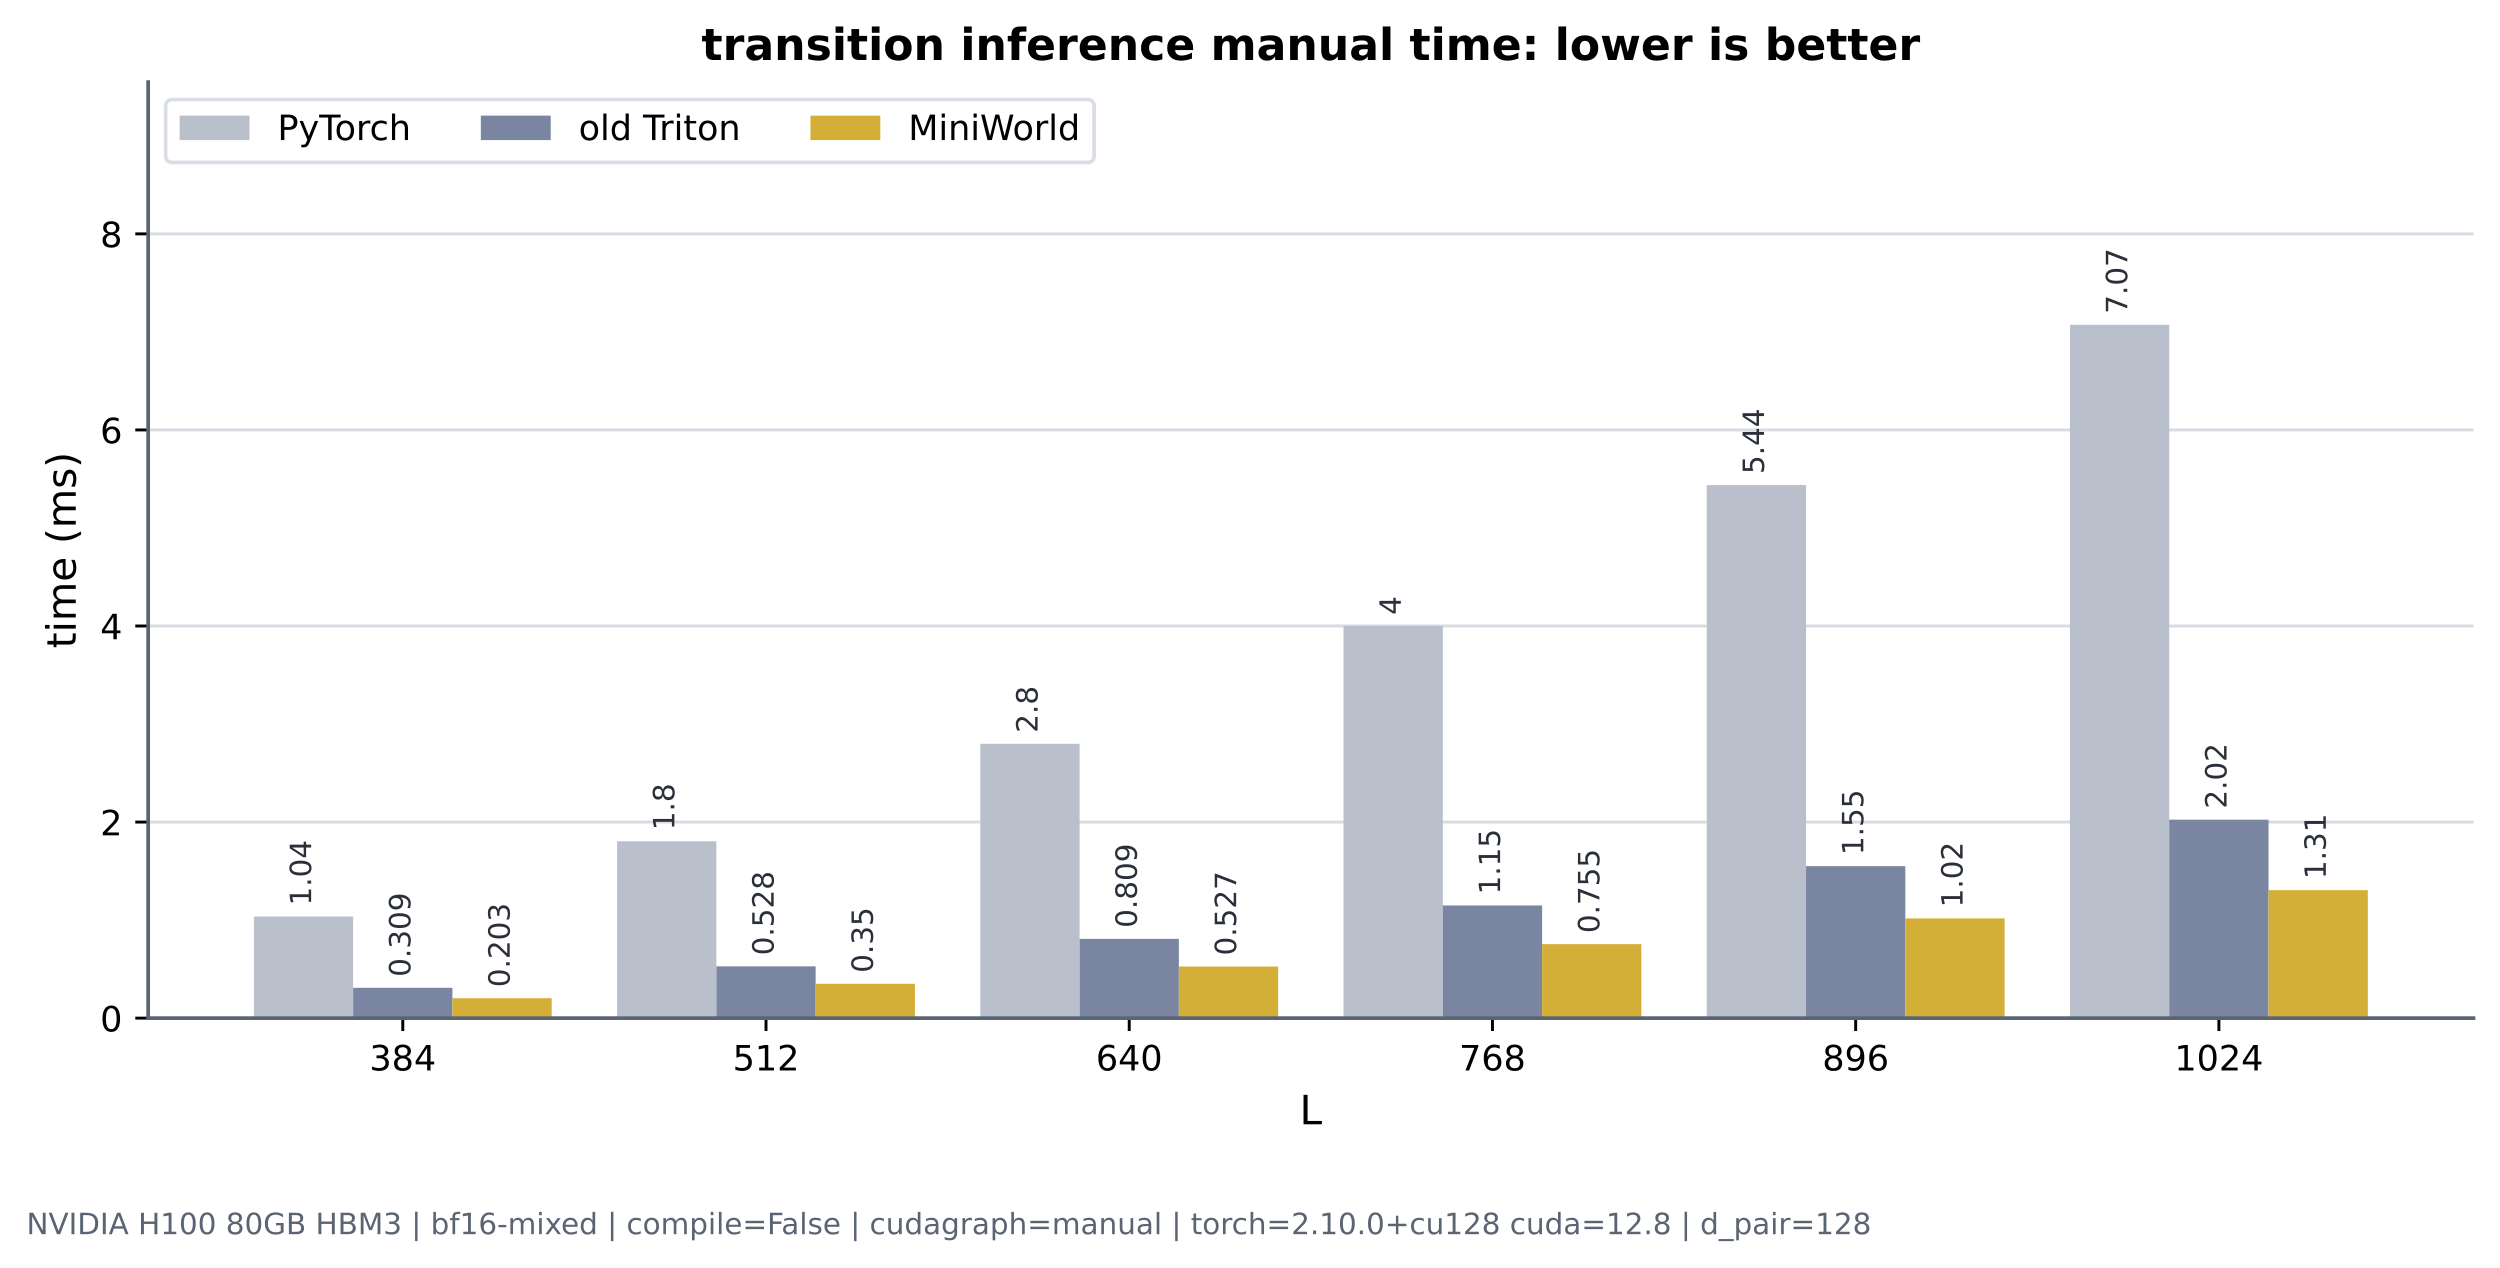
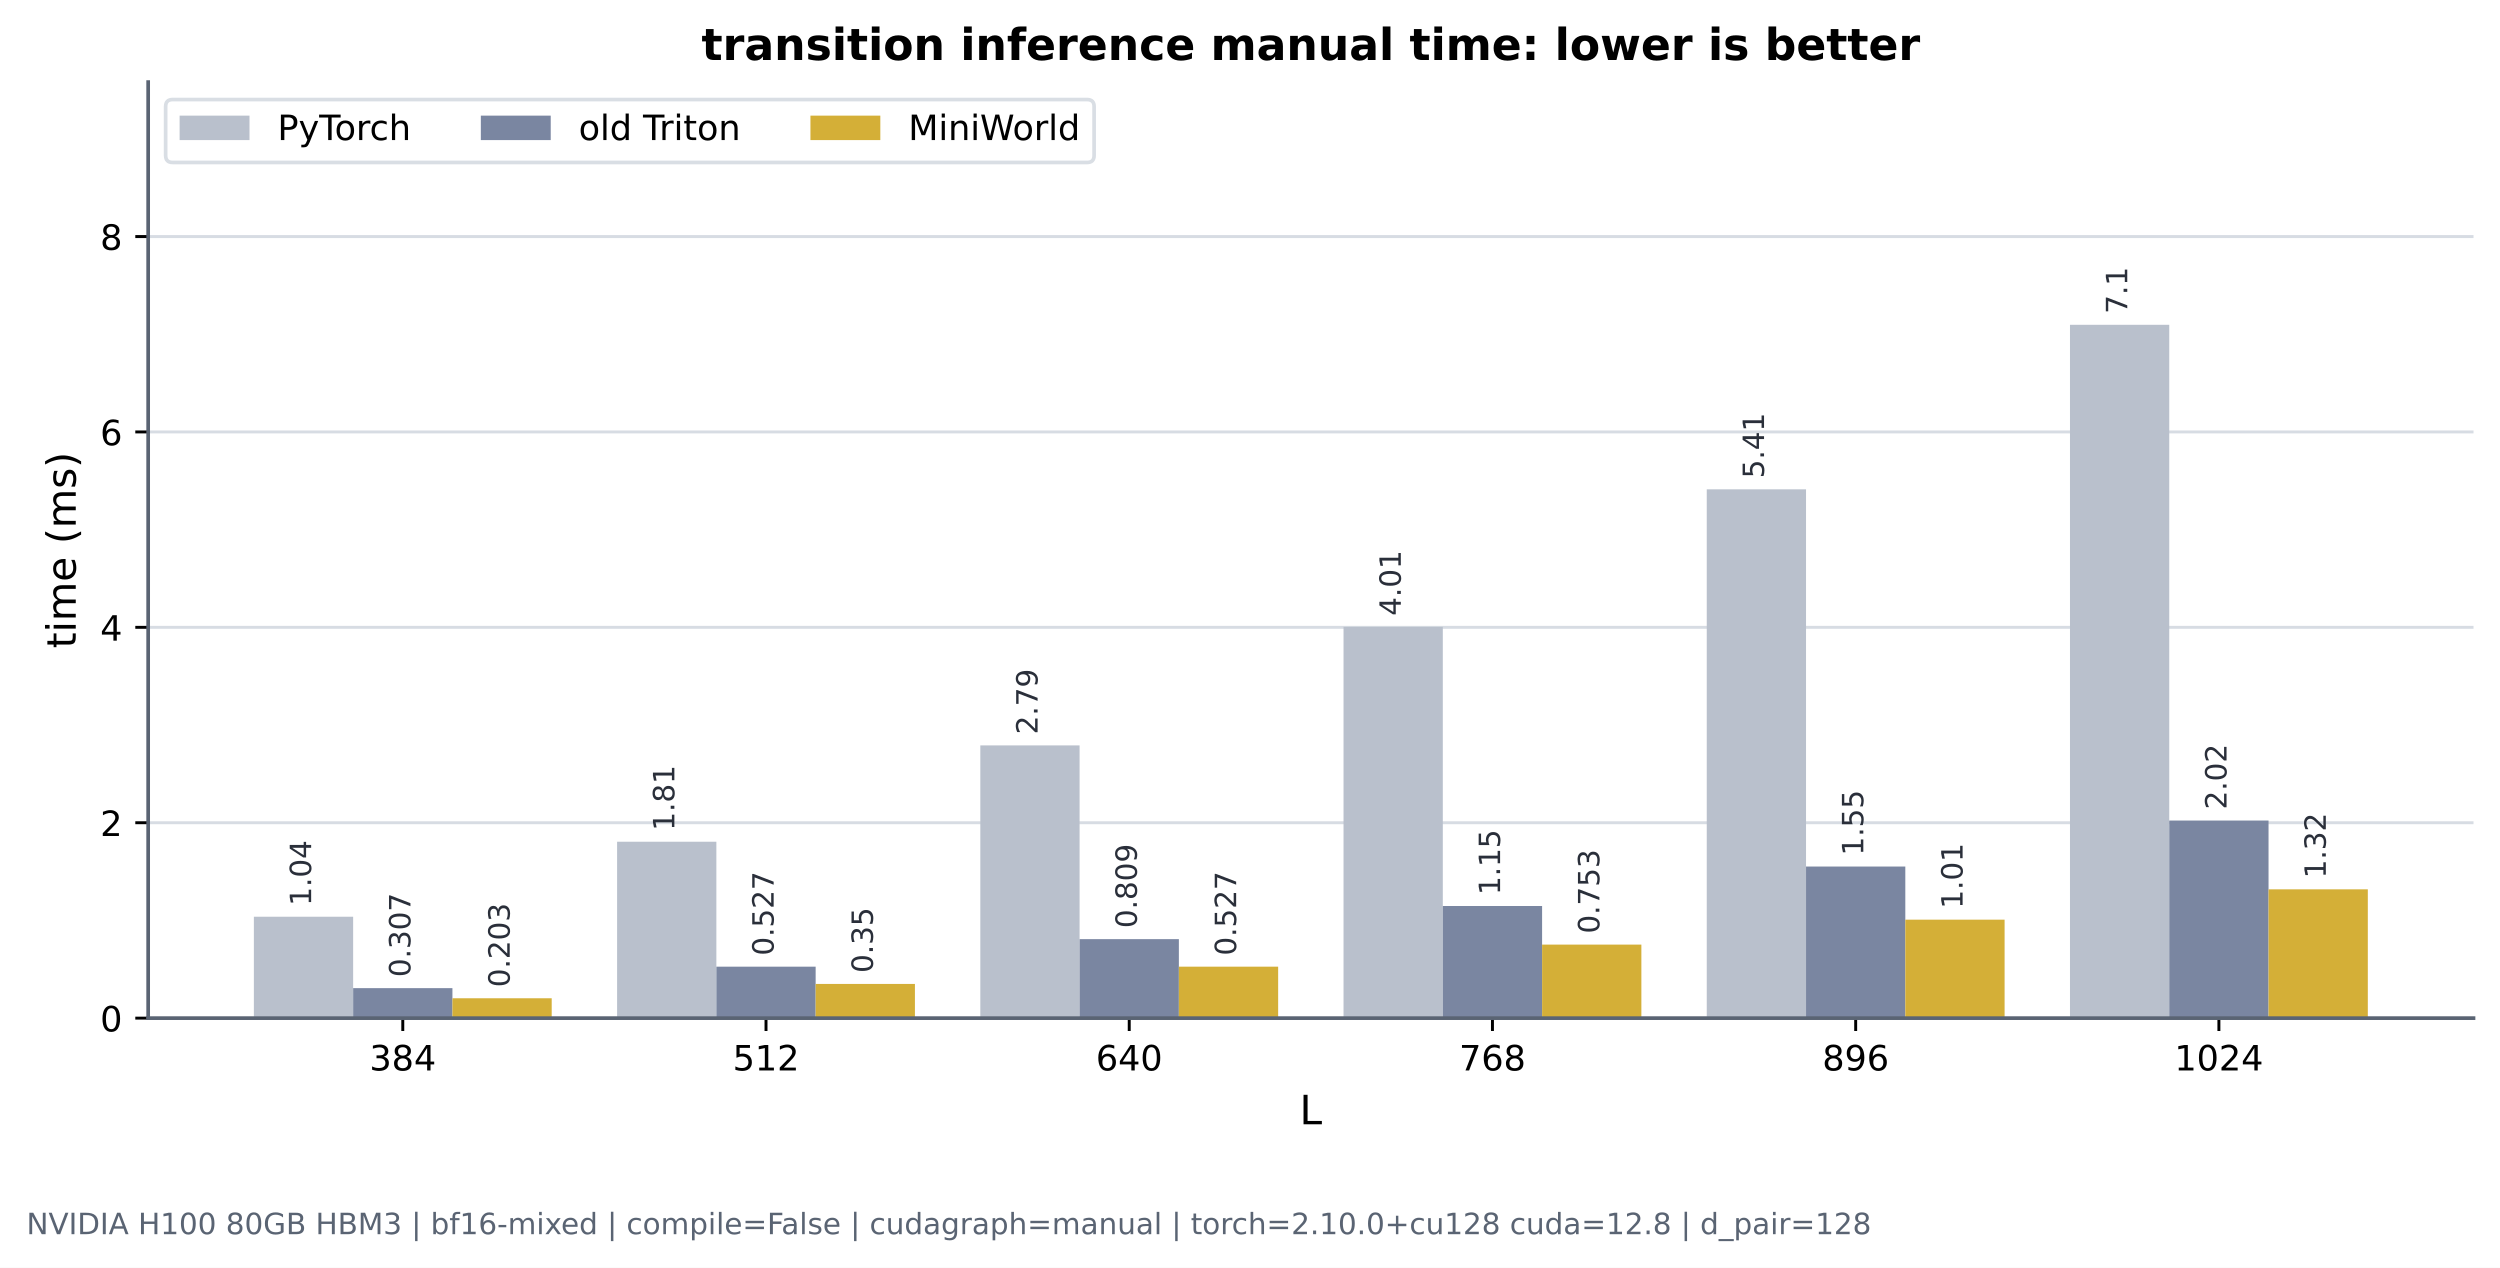
<svg xmlns="http://www.w3.org/2000/svg" xmlns:xlink="http://www.w3.org/1999/xlink" width="679.68pt" height="344.665pt" viewBox="0 0 679.68 344.665" version="1.1">
  <defs>
    <style type="text/css">*{stroke-linejoin: round; stroke-linecap: butt}</style>
  </defs>
  <g id="figure_1">
    <g id="patch_1">
      <path d="M 0 344.665  L 679.68 344.665  L 679.68 0  L 0 0  z " style="fill: #ffffff" />
    </g>
    <g id="axes_1">
      <g id="patch_2">
        <path d="M 40.283 276.805  L 672.48 276.805  L 672.48 22.318  L 40.283 22.318  z " style="fill: #ffffff" />
      </g>
      <g id="matplotlib.axis_1">
        <g id="xtick_1">
          <g id="line2d_1">
            <defs>
-               <path id="m107c1e9575" d="M 0 0  L 0 3.5  " style="stroke: #000000; stroke-width: 0.8" />
+               <path id="m5fc13c3936" d="M 0 0  L 0 3.5  " style="stroke: #000000; stroke-width: 0.8" />
            </defs>
            <g>
-               <use xlink:href="#m107c1e9575" x="109.506" y="276.805" style="stroke: #000000; stroke-width: 0.8" />
+               <use xlink:href="#m5fc13c3936" x="109.506" y="276.805" style="stroke: #000000; stroke-width: 0.8" />
            </g>
          </g>
          <g id="text_1">
            <text style="font-size: 9.5px; font-family: 'DejaVu Sans', 'Arial', 'Helvetica', sans-serif; text-anchor: middle" x="109.506" y="291.023" transform="rotate(-0 109.5063 291.0227)">384</text>
          </g>
        </g>
        <g id="xtick_2">
          <g id="line2d_2">
            <g>
-               <use xlink:href="#m107c1e9575" x="208.256" y="276.805" style="stroke: #000000; stroke-width: 0.8" />
+               <use xlink:href="#m5fc13c3936" x="208.256" y="276.805" style="stroke: #000000; stroke-width: 0.8" />
            </g>
          </g>
          <g id="text_2">
            <text style="font-size: 9.5px; font-family: 'DejaVu Sans', 'Arial', 'Helvetica', sans-serif; text-anchor: middle" x="208.256" y="291.023" transform="rotate(-0 208.2563 291.0227)">512</text>
          </g>
        </g>
        <g id="xtick_3">
          <g id="line2d_3">
            <g>
-               <use xlink:href="#m107c1e9575" x="307.006" y="276.805" style="stroke: #000000; stroke-width: 0.8" />
+               <use xlink:href="#m5fc13c3936" x="307.006" y="276.805" style="stroke: #000000; stroke-width: 0.8" />
            </g>
          </g>
          <g id="text_3">
            <text style="font-size: 9.5px; font-family: 'DejaVu Sans', 'Arial', 'Helvetica', sans-serif; text-anchor: middle" x="307.006" y="291.023" transform="rotate(-0 307.0063 291.0227)">640</text>
          </g>
        </g>
        <g id="xtick_4">
          <g id="line2d_4">
            <g>
-               <use xlink:href="#m107c1e9575" x="405.756" y="276.805" style="stroke: #000000; stroke-width: 0.8" />
+               <use xlink:href="#m5fc13c3936" x="405.756" y="276.805" style="stroke: #000000; stroke-width: 0.8" />
            </g>
          </g>
          <g id="text_4">
            <text style="font-size: 9.5px; font-family: 'DejaVu Sans', 'Arial', 'Helvetica', sans-serif; text-anchor: middle" x="405.756" y="291.023" transform="rotate(-0 405.7563 291.0227)">768</text>
          </g>
        </g>
        <g id="xtick_5">
          <g id="line2d_5">
            <g>
-               <use xlink:href="#m107c1e9575" x="504.506" y="276.805" style="stroke: #000000; stroke-width: 0.8" />
+               <use xlink:href="#m5fc13c3936" x="504.506" y="276.805" style="stroke: #000000; stroke-width: 0.8" />
            </g>
          </g>
          <g id="text_5">
            <text style="font-size: 9.5px; font-family: 'DejaVu Sans', 'Arial', 'Helvetica', sans-serif; text-anchor: middle" x="504.506" y="291.023" transform="rotate(-0 504.5063 291.0227)">896</text>
          </g>
        </g>
        <g id="xtick_6">
          <g id="line2d_6">
            <g>
-               <use xlink:href="#m107c1e9575" x="603.256" y="276.805" style="stroke: #000000; stroke-width: 0.8" />
+               <use xlink:href="#m5fc13c3936" x="603.256" y="276.805" style="stroke: #000000; stroke-width: 0.8" />
            </g>
          </g>
          <g id="text_6">
            <text style="font-size: 9.5px; font-family: 'DejaVu Sans', 'Arial', 'Helvetica', sans-serif; text-anchor: middle" x="603.256" y="291.023" transform="rotate(-0 603.2563 291.0227)">1024</text>
          </g>
        </g>
        <g id="text_7">
          <text style="font-size: 11px; font-family: 'DejaVu Sans', 'Arial', 'Helvetica', sans-serif; text-anchor: middle" x="356.381" y="305.662" transform="rotate(-0 356.3813 305.6624)">L</text>
        </g>
      </g>
      <g id="matplotlib.axis_2">
        <g id="ytick_1">
          <g id="line2d_7">
-             <path d="M 40.283 276.805  L 672.48 276.805  " clip-path="url(#p8d19ceb181)" style="fill: none; stroke: #d7dce3; stroke-width: 0.8; stroke-linecap: square" />
+             <path d="M 40.283 276.805  L 672.48 276.805  " clip-path="url(#pcb46d13742)" style="fill: none; stroke: #d7dce3; stroke-width: 0.8; stroke-linecap: square" />
          </g>
          <g id="line2d_8">
            <defs>
-               <path id="m49ec0a819c" d="M 0 0  L -3.5 0  " style="stroke: #000000; stroke-width: 0.8" />
+               <path id="mb74c5a3ed9" d="M 0 0  L -3.5 0  " style="stroke: #000000; stroke-width: 0.8" />
            </defs>
            <g>
-               <use xlink:href="#m49ec0a819c" x="40.283" y="276.805" style="stroke: #000000; stroke-width: 0.8" />
+               <use xlink:href="#mb74c5a3ed9" x="40.283" y="276.805" style="stroke: #000000; stroke-width: 0.8" />
            </g>
          </g>
          <g id="text_8">
            <text style="font-size: 9.5px; font-family: 'DejaVu Sans', 'Arial', 'Helvetica', sans-serif; text-anchor: end" x="33.283" y="280.414" transform="rotate(-0 33.28258 280.4138)">0</text>
          </g>
        </g>
        <g id="ytick_2">
          <g id="line2d_9">
-             <path d="M 40.283 223.5  L 672.48 223.5  " clip-path="url(#p8d19ceb181)" style="fill: none; stroke: #d7dce3; stroke-width: 0.8; stroke-linecap: square" />
+             <path d="M 40.283 223.682  L 672.48 223.682  " clip-path="url(#pcb46d13742)" style="fill: none; stroke: #d7dce3; stroke-width: 0.8; stroke-linecap: square" />
          </g>
          <g id="line2d_10">
            <g>
-               <use xlink:href="#m49ec0a819c" x="40.283" y="223.5" style="stroke: #000000; stroke-width: 0.8" />
+               <use xlink:href="#mb74c5a3ed9" x="40.283" y="223.682" style="stroke: #000000; stroke-width: 0.8" />
            </g>
          </g>
          <g id="text_9">
-             <text style="font-size: 9.5px; font-family: 'DejaVu Sans', 'Arial', 'Helvetica', sans-serif; text-anchor: end" x="33.283" y="227.109" transform="rotate(-0 33.28258 227.1093)">2</text>
+             <text style="font-size: 9.5px; font-family: 'DejaVu Sans', 'Arial', 'Helvetica', sans-serif; text-anchor: end" x="33.283" y="227.291" transform="rotate(-0 33.28258 227.2912)">2</text>
          </g>
        </g>
        <g id="ytick_3">
          <g id="line2d_11">
-             <path d="M 40.283 170.196  L 672.48 170.196  " clip-path="url(#p8d19ceb181)" style="fill: none; stroke: #d7dce3; stroke-width: 0.8; stroke-linecap: square" />
+             <path d="M 40.283 170.56  L 672.48 170.56  " clip-path="url(#pcb46d13742)" style="fill: none; stroke: #d7dce3; stroke-width: 0.8; stroke-linecap: square" />
          </g>
          <g id="line2d_12">
            <g>
-               <use xlink:href="#m49ec0a819c" x="40.283" y="170.196" style="stroke: #000000; stroke-width: 0.8" />
+               <use xlink:href="#mb74c5a3ed9" x="40.283" y="170.56" style="stroke: #000000; stroke-width: 0.8" />
            </g>
          </g>
          <g id="text_10">
-             <text style="font-size: 9.5px; font-family: 'DejaVu Sans', 'Arial', 'Helvetica', sans-serif; text-anchor: end" x="33.283" y="173.805" transform="rotate(-0 33.28258 173.8047)">4</text>
+             <text style="font-size: 9.5px; font-family: 'DejaVu Sans', 'Arial', 'Helvetica', sans-serif; text-anchor: end" x="33.283" y="174.169" transform="rotate(-0 33.28258 174.1686)">4</text>
          </g>
        </g>
        <g id="ytick_4">
          <g id="line2d_13">
-             <path d="M 40.283 116.891  L 672.48 116.891  " clip-path="url(#p8d19ceb181)" style="fill: none; stroke: #d7dce3; stroke-width: 0.8; stroke-linecap: square" />
+             <path d="M 40.283 117.437  L 672.48 117.437  " clip-path="url(#pcb46d13742)" style="fill: none; stroke: #d7dce3; stroke-width: 0.8; stroke-linecap: square" />
          </g>
          <g id="line2d_14">
            <g>
-               <use xlink:href="#m49ec0a819c" x="40.283" y="116.891" style="stroke: #000000; stroke-width: 0.8" />
+               <use xlink:href="#mb74c5a3ed9" x="40.283" y="117.437" style="stroke: #000000; stroke-width: 0.8" />
            </g>
          </g>
          <g id="text_11">
-             <text style="font-size: 9.5px; font-family: 'DejaVu Sans', 'Arial', 'Helvetica', sans-serif; text-anchor: end" x="33.283" y="120.5" transform="rotate(-0 33.28258 120.5002)">6</text>
+             <text style="font-size: 9.5px; font-family: 'DejaVu Sans', 'Arial', 'Helvetica', sans-serif; text-anchor: end" x="33.283" y="121.046" transform="rotate(-0 33.28258 121.046)">6</text>
          </g>
        </g>
        <g id="ytick_5">
          <g id="line2d_15">
-             <path d="M 40.283 63.587  L 672.48 63.587  " clip-path="url(#p8d19ceb181)" style="fill: none; stroke: #d7dce3; stroke-width: 0.8; stroke-linecap: square" />
+             <path d="M 40.283 64.315  L 672.48 64.315  " clip-path="url(#pcb46d13742)" style="fill: none; stroke: #d7dce3; stroke-width: 0.8; stroke-linecap: square" />
          </g>
          <g id="line2d_16">
            <g>
-               <use xlink:href="#m49ec0a819c" x="40.283" y="63.587" style="stroke: #000000; stroke-width: 0.8" />
+               <use xlink:href="#mb74c5a3ed9" x="40.283" y="64.315" style="stroke: #000000; stroke-width: 0.8" />
            </g>
          </g>
          <g id="text_12">
-             <text style="font-size: 9.5px; font-family: 'DejaVu Sans', 'Arial', 'Helvetica', sans-serif; text-anchor: end" x="33.283" y="67.196" transform="rotate(-0 33.28258 67.19565)">8</text>
+             <text style="font-size: 9.5px; font-family: 'DejaVu Sans', 'Arial', 'Helvetica', sans-serif; text-anchor: end" x="33.283" y="67.923" transform="rotate(-0 33.28258 67.9234)">8</text>
          </g>
        </g>
        <g id="text_13">
          <text style="font-size: 11px; font-family: 'DejaVu Sans', 'Arial', 'Helvetica', sans-serif; text-anchor: middle" x="20.596" y="149.562" transform="rotate(-90 20.59562 149.5615)">time (ms)</text>
        </g>
      </g>
      <g id="patch_3">
-         <path d="M 69.019 276.805  L 96.01 276.805  L 96.01 249.18  L 69.019 249.18  z " clip-path="url(#p8d19ceb181)" style="fill: #b9c0cc" />
+         <path d="M 69.019 276.805  L 96.01 276.805  L 96.01 249.242  L 69.019 249.242  z " clip-path="url(#pcb46d13742)" style="fill: #b9c0cc" />
      </g>
      <g id="patch_4">
-         <path d="M 167.769 276.805  L 194.76 276.805  L 194.76 228.708  L 167.769 228.708  z " clip-path="url(#p8d19ceb181)" style="fill: #b9c0cc" />
+         <path d="M 167.769 276.805  L 194.76 276.805  L 194.76 228.842  L 167.769 228.842  z " clip-path="url(#pcb46d13742)" style="fill: #b9c0cc" />
      </g>
      <g id="patch_5">
-         <path d="M 266.519 276.805  L 293.51 276.805  L 293.51 202.218  L 266.519 202.218  z " clip-path="url(#p8d19ceb181)" style="fill: #b9c0cc" />
+         <path d="M 266.519 276.805  L 293.51 276.805  L 293.51 202.653  L 266.519 202.653  z " clip-path="url(#pcb46d13742)" style="fill: #b9c0cc" />
      </g>
      <g id="patch_6">
-         <path d="M 365.269 276.805  L 392.26 276.805  L 392.26 170.164  L 365.269 170.164  z " clip-path="url(#p8d19ceb181)" style="fill: #b9c0cc" />
+         <path d="M 365.269 276.805  L 392.26 276.805  L 392.26 170.419  L 365.269 170.419  z " clip-path="url(#pcb46d13742)" style="fill: #b9c0cc" />
      </g>
      <g id="patch_7">
-         <path d="M 464.019 276.805  L 491.01 276.805  L 491.01 131.869  L 464.019 131.869  z " clip-path="url(#p8d19ceb181)" style="fill: #b9c0cc" />
+         <path d="M 464.019 276.805  L 491.01 276.805  L 491.01 133.039  L 464.019 133.039  z " clip-path="url(#pcb46d13742)" style="fill: #b9c0cc" />
      </g>
      <g id="patch_8">
-         <path d="M 562.769 276.805  L 589.76 276.805  L 589.76 88.296  L 562.769 88.296  z " clip-path="url(#p8d19ceb181)" style="fill: #b9c0cc" />
+         <path d="M 562.769 276.805  L 589.76 276.805  L 589.76 88.296  L 562.769 88.296  z " clip-path="url(#pcb46d13742)" style="fill: #b9c0cc" />
      </g>
      <g id="patch_9">
-         <path d="M 96.01 276.805  L 123.002 276.805  L 123.002 268.564  L 96.01 268.564  z " clip-path="url(#p8d19ceb181)" style="fill: #7a86a1" />
+         <path d="M 96.01 276.805  L 123.002 276.805  L 123.002 268.653  L 96.01 268.653  z " clip-path="url(#pcb46d13742)" style="fill: #7a86a1" />
      </g>
      <g id="patch_10">
-         <path d="M 194.76 276.805  L 221.752 276.805  L 221.752 262.724  L 194.76 262.724  z " clip-path="url(#p8d19ceb181)" style="fill: #7a86a1" />
+         <path d="M 194.76 276.805  L 221.752 276.805  L 221.752 262.812  L 194.76 262.812  z " clip-path="url(#pcb46d13742)" style="fill: #7a86a1" />
      </g>
      <g id="patch_11">
-         <path d="M 293.51 276.805  L 320.502 276.805  L 320.502 255.249  L 293.51 255.249  z " clip-path="url(#p8d19ceb181)" style="fill: #7a86a1" />
+         <path d="M 293.51 276.805  L 320.502 276.805  L 320.502 255.328  L 293.51 255.328  z " clip-path="url(#pcb46d13742)" style="fill: #7a86a1" />
      </g>
      <g id="patch_12">
-         <path d="M 392.26 276.805  L 419.252 276.805  L 419.252 246.165  L 392.26 246.165  z " clip-path="url(#p8d19ceb181)" style="fill: #7a86a1" />
+         <path d="M 392.26 276.805  L 419.252 276.805  L 419.252 246.324  L 392.26 246.324  z " clip-path="url(#pcb46d13742)" style="fill: #7a86a1" />
      </g>
      <g id="patch_13">
-         <path d="M 491.01 276.805  L 518.002 276.805  L 518.002 235.469  L 491.01 235.469  z " clip-path="url(#p8d19ceb181)" style="fill: #7a86a1" />
+         <path d="M 491.01 276.805  L 518.002 276.805  L 518.002 235.584  L 491.01 235.584  z " clip-path="url(#pcb46d13742)" style="fill: #7a86a1" />
      </g>
      <g id="patch_14">
-         <path d="M 589.76 276.805  L 616.752 276.805  L 616.752 222.848  L 589.76 222.848  z " clip-path="url(#p8d19ceb181)" style="fill: #7a86a1" />
+         <path d="M 589.76 276.805  L 616.752 276.805  L 616.752 223.071  L 589.76 223.071  z " clip-path="url(#pcb46d13742)" style="fill: #7a86a1" />
      </g>
      <g id="patch_15">
-         <path d="M 123.002 276.805  L 149.994 276.805  L 149.994 271.391  L 123.002 271.391  z " clip-path="url(#p8d19ceb181)" style="fill: #d4af37" />
+         <path d="M 123.002 276.805  L 149.994 276.805  L 149.994 271.406  L 123.002 271.406  z " clip-path="url(#pcb46d13742)" style="fill: #d4af37" />
      </g>
      <g id="patch_16">
-         <path d="M 221.752 276.805  L 248.744 276.805  L 248.744 267.476  L 221.752 267.476  z " clip-path="url(#p8d19ceb181)" style="fill: #d4af37" />
+         <path d="M 221.752 276.805  L 248.744 276.805  L 248.744 267.511  L 221.752 267.511  z " clip-path="url(#pcb46d13742)" style="fill: #d4af37" />
      </g>
      <g id="patch_17">
-         <path d="M 320.502 276.805  L 347.494 276.805  L 347.494 262.768  L 320.502 262.768  z " clip-path="url(#p8d19ceb181)" style="fill: #d4af37" />
+         <path d="M 320.502 276.805  L 347.494 276.805  L 347.494 262.801  L 320.502 262.801  z " clip-path="url(#pcb46d13742)" style="fill: #d4af37" />
      </g>
      <g id="patch_18">
-         <path d="M 419.252 276.805  L 446.244 276.805  L 446.244 256.688  L 419.252 256.688  z " clip-path="url(#p8d19ceb181)" style="fill: #d4af37" />
+         <path d="M 419.252 276.805  L 446.244 276.805  L 446.244 256.816  L 419.252 256.816  z " clip-path="url(#pcb46d13742)" style="fill: #d4af37" />
      </g>
      <g id="patch_19">
-         <path d="M 518.002 276.805  L 544.994 276.805  L 544.994 249.691  L 518.002 249.691  z " clip-path="url(#p8d19ceb181)" style="fill: #d4af37" />
+         <path d="M 518.002 276.805  L 544.994 276.805  L 544.994 250.04  L 518.002 250.04  z " clip-path="url(#pcb46d13742)" style="fill: #d4af37" />
      </g>
      <g id="patch_20">
-         <path d="M 616.752 276.805  L 643.744 276.805  L 643.744 242.001  L 616.752 242.001  z " clip-path="url(#p8d19ceb181)" style="fill: #d4af37" />
+         <path d="M 616.752 276.805  L 643.744 276.805  L 643.744 241.79  L 616.752 241.79  z " clip-path="url(#pcb46d13742)" style="fill: #d4af37" />
      </g>
      <g id="patch_21">
        <path d="M 40.283 276.805  L 40.283 22.318  " style="fill: none; stroke: #5a6473; stroke-linejoin: miter; stroke-linecap: square" />
      </g>
      <g id="patch_22">
        <path d="M 40.283 276.805  L 672.48 276.805  " style="fill: none; stroke: #5a6473; stroke-linejoin: miter; stroke-linecap: square" />
      </g>
      <g id="text_14">
-         <text style="font-size: 8px; font-family: 'DejaVu Sans', 'Arial', 'Helvetica', sans-serif; fill: #2a2f3a" transform="translate(84.59278 246.18) rotate(-90)">1.04</text>
+         <text style="font-size: 8px; font-family: 'DejaVu Sans', 'Arial', 'Helvetica', sans-serif; fill: #2a2f3a" transform="translate(84.59278 246.242) rotate(-90)">1.04</text>
      </g>
      <g id="text_15">
-         <text style="font-size: 8px; font-family: 'DejaVu Sans', 'Arial', 'Helvetica', sans-serif; fill: #2a2f3a" transform="translate(183.3428 225.7076) rotate(-90)">1.8</text>
+         <text style="font-size: 8px; font-family: 'DejaVu Sans', 'Arial', 'Helvetica', sans-serif; fill: #2a2f3a" transform="translate(183.3428 225.8425) rotate(-90)">1.81</text>
      </g>
      <g id="text_16">
-         <text style="font-size: 8px; font-family: 'DejaVu Sans', 'Arial', 'Helvetica', sans-serif; fill: #2a2f3a" transform="translate(282.0928 199.2178) rotate(-90)">2.8</text>
+         <text style="font-size: 8px; font-family: 'DejaVu Sans', 'Arial', 'Helvetica', sans-serif; fill: #2a2f3a" transform="translate(282.0928 199.6534) rotate(-90)">2.79</text>
      </g>
      <g id="text_17">
-         <text style="font-size: 8px; font-family: 'DejaVu Sans', 'Arial', 'Helvetica', sans-serif; fill: #2a2f3a" transform="translate(380.8427 167.1639) rotate(-90)">4</text>
+         <text style="font-size: 8px; font-family: 'DejaVu Sans', 'Arial', 'Helvetica', sans-serif; fill: #2a2f3a" transform="translate(380.8427 167.4186) rotate(-90)">4.01</text>
      </g>
      <g id="text_18">
-         <text style="font-size: 8px; font-family: 'DejaVu Sans', 'Arial', 'Helvetica', sans-serif; fill: #2a2f3a" transform="translate(479.5927 128.8695) rotate(-90)">5.44</text>
+         <text style="font-size: 8px; font-family: 'DejaVu Sans', 'Arial', 'Helvetica', sans-serif; fill: #2a2f3a" transform="translate(479.5927 130.039) rotate(-90)">5.41</text>
      </g>
      <g id="text_19">
-         <text style="font-size: 8px; font-family: 'DejaVu Sans', 'Arial', 'Helvetica', sans-serif; fill: #2a2f3a" transform="translate(578.3427 85.29619) rotate(-90)">7.07</text>
+         <text style="font-size: 8px; font-family: 'DejaVu Sans', 'Arial', 'Helvetica', sans-serif; fill: #2a2f3a" transform="translate(578.3427 85.29619) rotate(-90)">7.1</text>
      </g>
      <g id="text_20">
-         <text style="font-size: 8px; font-family: 'DejaVu Sans', 'Arial', 'Helvetica', sans-serif; fill: #2a2f3a" transform="translate(111.5844 265.5645) rotate(-90)">0.309</text>
+         <text style="font-size: 8px; font-family: 'DejaVu Sans', 'Arial', 'Helvetica', sans-serif; fill: #2a2f3a" transform="translate(111.5844 265.653) rotate(-90)">0.307</text>
      </g>
      <g id="text_21">
-         <text style="font-size: 8px; font-family: 'DejaVu Sans', 'Arial', 'Helvetica', sans-serif; fill: #2a2f3a" transform="translate(210.3344 259.724) rotate(-90)">0.528</text>
+         <text style="font-size: 8px; font-family: 'DejaVu Sans', 'Arial', 'Helvetica', sans-serif; fill: #2a2f3a" transform="translate(210.3344 259.8116) rotate(-90)">0.527</text>
      </g>
      <g id="text_22">
-         <text style="font-size: 8px; font-family: 'DejaVu Sans', 'Arial', 'Helvetica', sans-serif; fill: #2a2f3a" transform="translate(309.0844 252.2486) rotate(-90)">0.809</text>
+         <text style="font-size: 8px; font-family: 'DejaVu Sans', 'Arial', 'Helvetica', sans-serif; fill: #2a2f3a" transform="translate(309.0844 252.3281) rotate(-90)">0.809</text>
      </g>
      <g id="text_23">
-         <text style="font-size: 8px; font-family: 'DejaVu Sans', 'Arial', 'Helvetica', sans-serif; fill: #2a2f3a" transform="translate(407.8344 243.1651) rotate(-90)">1.15</text>
+         <text style="font-size: 8px; font-family: 'DejaVu Sans', 'Arial', 'Helvetica', sans-serif; fill: #2a2f3a" transform="translate(407.8344 243.3245) rotate(-90)">1.15</text>
      </g>
      <g id="text_24">
-         <text style="font-size: 8px; font-family: 'DejaVu Sans', 'Arial', 'Helvetica', sans-serif; fill: #2a2f3a" transform="translate(506.5844 232.4688) rotate(-90)">1.55</text>
+         <text style="font-size: 8px; font-family: 'DejaVu Sans', 'Arial', 'Helvetica', sans-serif; fill: #2a2f3a" transform="translate(506.5844 232.5843) rotate(-90)">1.55</text>
      </g>
      <g id="text_25">
-         <text style="font-size: 8px; font-family: 'DejaVu Sans', 'Arial', 'Helvetica', sans-serif; fill: #2a2f3a" transform="translate(605.3344 219.8475) rotate(-90)">2.02</text>
+         <text style="font-size: 8px; font-family: 'DejaVu Sans', 'Arial', 'Helvetica', sans-serif; fill: #2a2f3a" transform="translate(605.3344 220.0708) rotate(-90)">2.02</text>
      </g>
      <g id="text_26">
-         <text style="font-size: 8px; font-family: 'DejaVu Sans', 'Arial', 'Helvetica', sans-serif; fill: #2a2f3a" transform="translate(138.5761 268.3913) rotate(-90)">0.203</text>
+         <text style="font-size: 8px; font-family: 'DejaVu Sans', 'Arial', 'Helvetica', sans-serif; fill: #2a2f3a" transform="translate(138.5761 268.406) rotate(-90)">0.203</text>
      </g>
      <g id="text_27">
-         <text style="font-size: 8px; font-family: 'DejaVu Sans', 'Arial', 'Helvetica', sans-serif; fill: #2a2f3a" transform="translate(237.3261 264.4762) rotate(-90)">0.35</text>
+         <text style="font-size: 8px; font-family: 'DejaVu Sans', 'Arial', 'Helvetica', sans-serif; fill: #2a2f3a" transform="translate(237.3261 264.5115) rotate(-90)">0.35</text>
      </g>
      <g id="text_28">
-         <text style="font-size: 8px; font-family: 'DejaVu Sans', 'Arial', 'Helvetica', sans-serif; fill: #2a2f3a" transform="translate(336.0761 259.7684) rotate(-90)">0.527</text>
+         <text style="font-size: 8px; font-family: 'DejaVu Sans', 'Arial', 'Helvetica', sans-serif; fill: #2a2f3a" transform="translate(336.0761 259.801) rotate(-90)">0.527</text>
      </g>
      <g id="text_29">
-         <text style="font-size: 8px; font-family: 'DejaVu Sans', 'Arial', 'Helvetica', sans-serif; fill: #2a2f3a" transform="translate(434.8261 253.6882) rotate(-90)">0.755</text>
+         <text style="font-size: 8px; font-family: 'DejaVu Sans', 'Arial', 'Helvetica', sans-serif; fill: #2a2f3a" transform="translate(434.8261 253.8155) rotate(-90)">0.753</text>
      </g>
      <g id="text_30">
-         <text style="font-size: 8px; font-family: 'DejaVu Sans', 'Arial', 'Helvetica', sans-serif; fill: #2a2f3a" transform="translate(533.5761 246.6913) rotate(-90)">1.02</text>
+         <text style="font-size: 8px; font-family: 'DejaVu Sans', 'Arial', 'Helvetica', sans-serif; fill: #2a2f3a" transform="translate(533.5761 247.0405) rotate(-90)">1.01</text>
      </g>
      <g id="text_31">
-         <text style="font-size: 8px; font-family: 'DejaVu Sans', 'Arial', 'Helvetica', sans-serif; fill: #2a2f3a" transform="translate(632.326 239.0009) rotate(-90)">1.31</text>
+         <text style="font-size: 8px; font-family: 'DejaVu Sans', 'Arial', 'Helvetica', sans-serif; fill: #2a2f3a" transform="translate(632.326 238.7899) rotate(-90)">1.32</text>
      </g>
      <g id="text_32">
        <text style="font-weight: 700; font-size: 12px; font-family: 'DejaVu Sans', 'Arial', 'Helvetica', sans-serif; text-anchor: middle" x="356.381" y="16.318" transform="rotate(-0 356.3813 16.31812)">transition inference manual time: lower is better</text>
      </g>
      <g id="legend_1">
        <g id="patch_23">
          <path d="M 46.933 44.169  L 295.556 44.169  Q 297.456 44.169 297.456 42.269  L 297.456 28.968  Q 297.456 27.068 295.556 27.068  L 46.933 27.068  Q 45.033 27.068 45.033 28.968  L 45.033 42.269  Q 45.033 44.169 46.933 44.169  z " style="fill: #ffffff; opacity: 0.95; stroke: #d7dce3; stroke-linejoin: miter" />
        </g>
        <g id="patch_24">
          <path d="M 48.833 38.087  L 67.833 38.087  L 67.833 31.437  L 48.833 31.437  z " style="fill: #b9c0cc" />
        </g>
        <g id="text_33">
          <text style="font-size: 9.5px; font-family: 'DejaVu Sans', 'Arial', 'Helvetica', sans-serif; text-anchor: start" x="75.433" y="38.087" transform="rotate(-0 75.43258 38.08664)">PyTorch</text>
        </g>
        <g id="patch_25">
          <path d="M 130.726 38.087  L 149.726 38.087  L 149.726 31.437  L 130.726 31.437  z " style="fill: #7a86a1" />
        </g>
        <g id="text_34">
          <text style="font-size: 9.5px; font-family: 'DejaVu Sans', 'Arial', 'Helvetica', sans-serif; text-anchor: start" x="157.326" y="38.087" transform="rotate(-0 157.3255 38.08664)">old Triton</text>
        </g>
        <g id="patch_26">
          <path d="M 220.336 38.087  L 239.336 38.087  L 239.336 31.437  L 220.336 31.437  z " style="fill: #d4af37" />
        </g>
        <g id="text_35">
          <text style="font-size: 9.5px; font-family: 'DejaVu Sans', 'Arial', 'Helvetica', sans-serif; text-anchor: start" x="246.936" y="38.087" transform="rotate(-0 246.9358 38.08664)">MiniWorld</text>
        </g>
      </g>
    </g>
    <g id="text_36">
      <text style="font-size: 8px; font-family: 'DejaVu Sans', 'Arial', 'Helvetica', sans-serif; text-anchor: start; fill: #5a6473" x="7.2" y="335.543" transform="rotate(-0 7.2 335.5431)">NVIDIA H100 80GB HBM3 | bf16-mixed | compile=False | cudagraph=manual | torch=2.10.0+cu128 cuda=12.8 | d_pair=128</text>
    </g>
  </g>
  <defs>
-     <clipPath id="p8d19ceb181">
+     <clipPath id="pcb46d13742">
      <rect x="40.283" y="22.318" width="632.197" height="254.487" />
    </clipPath>
  </defs>
</svg>
